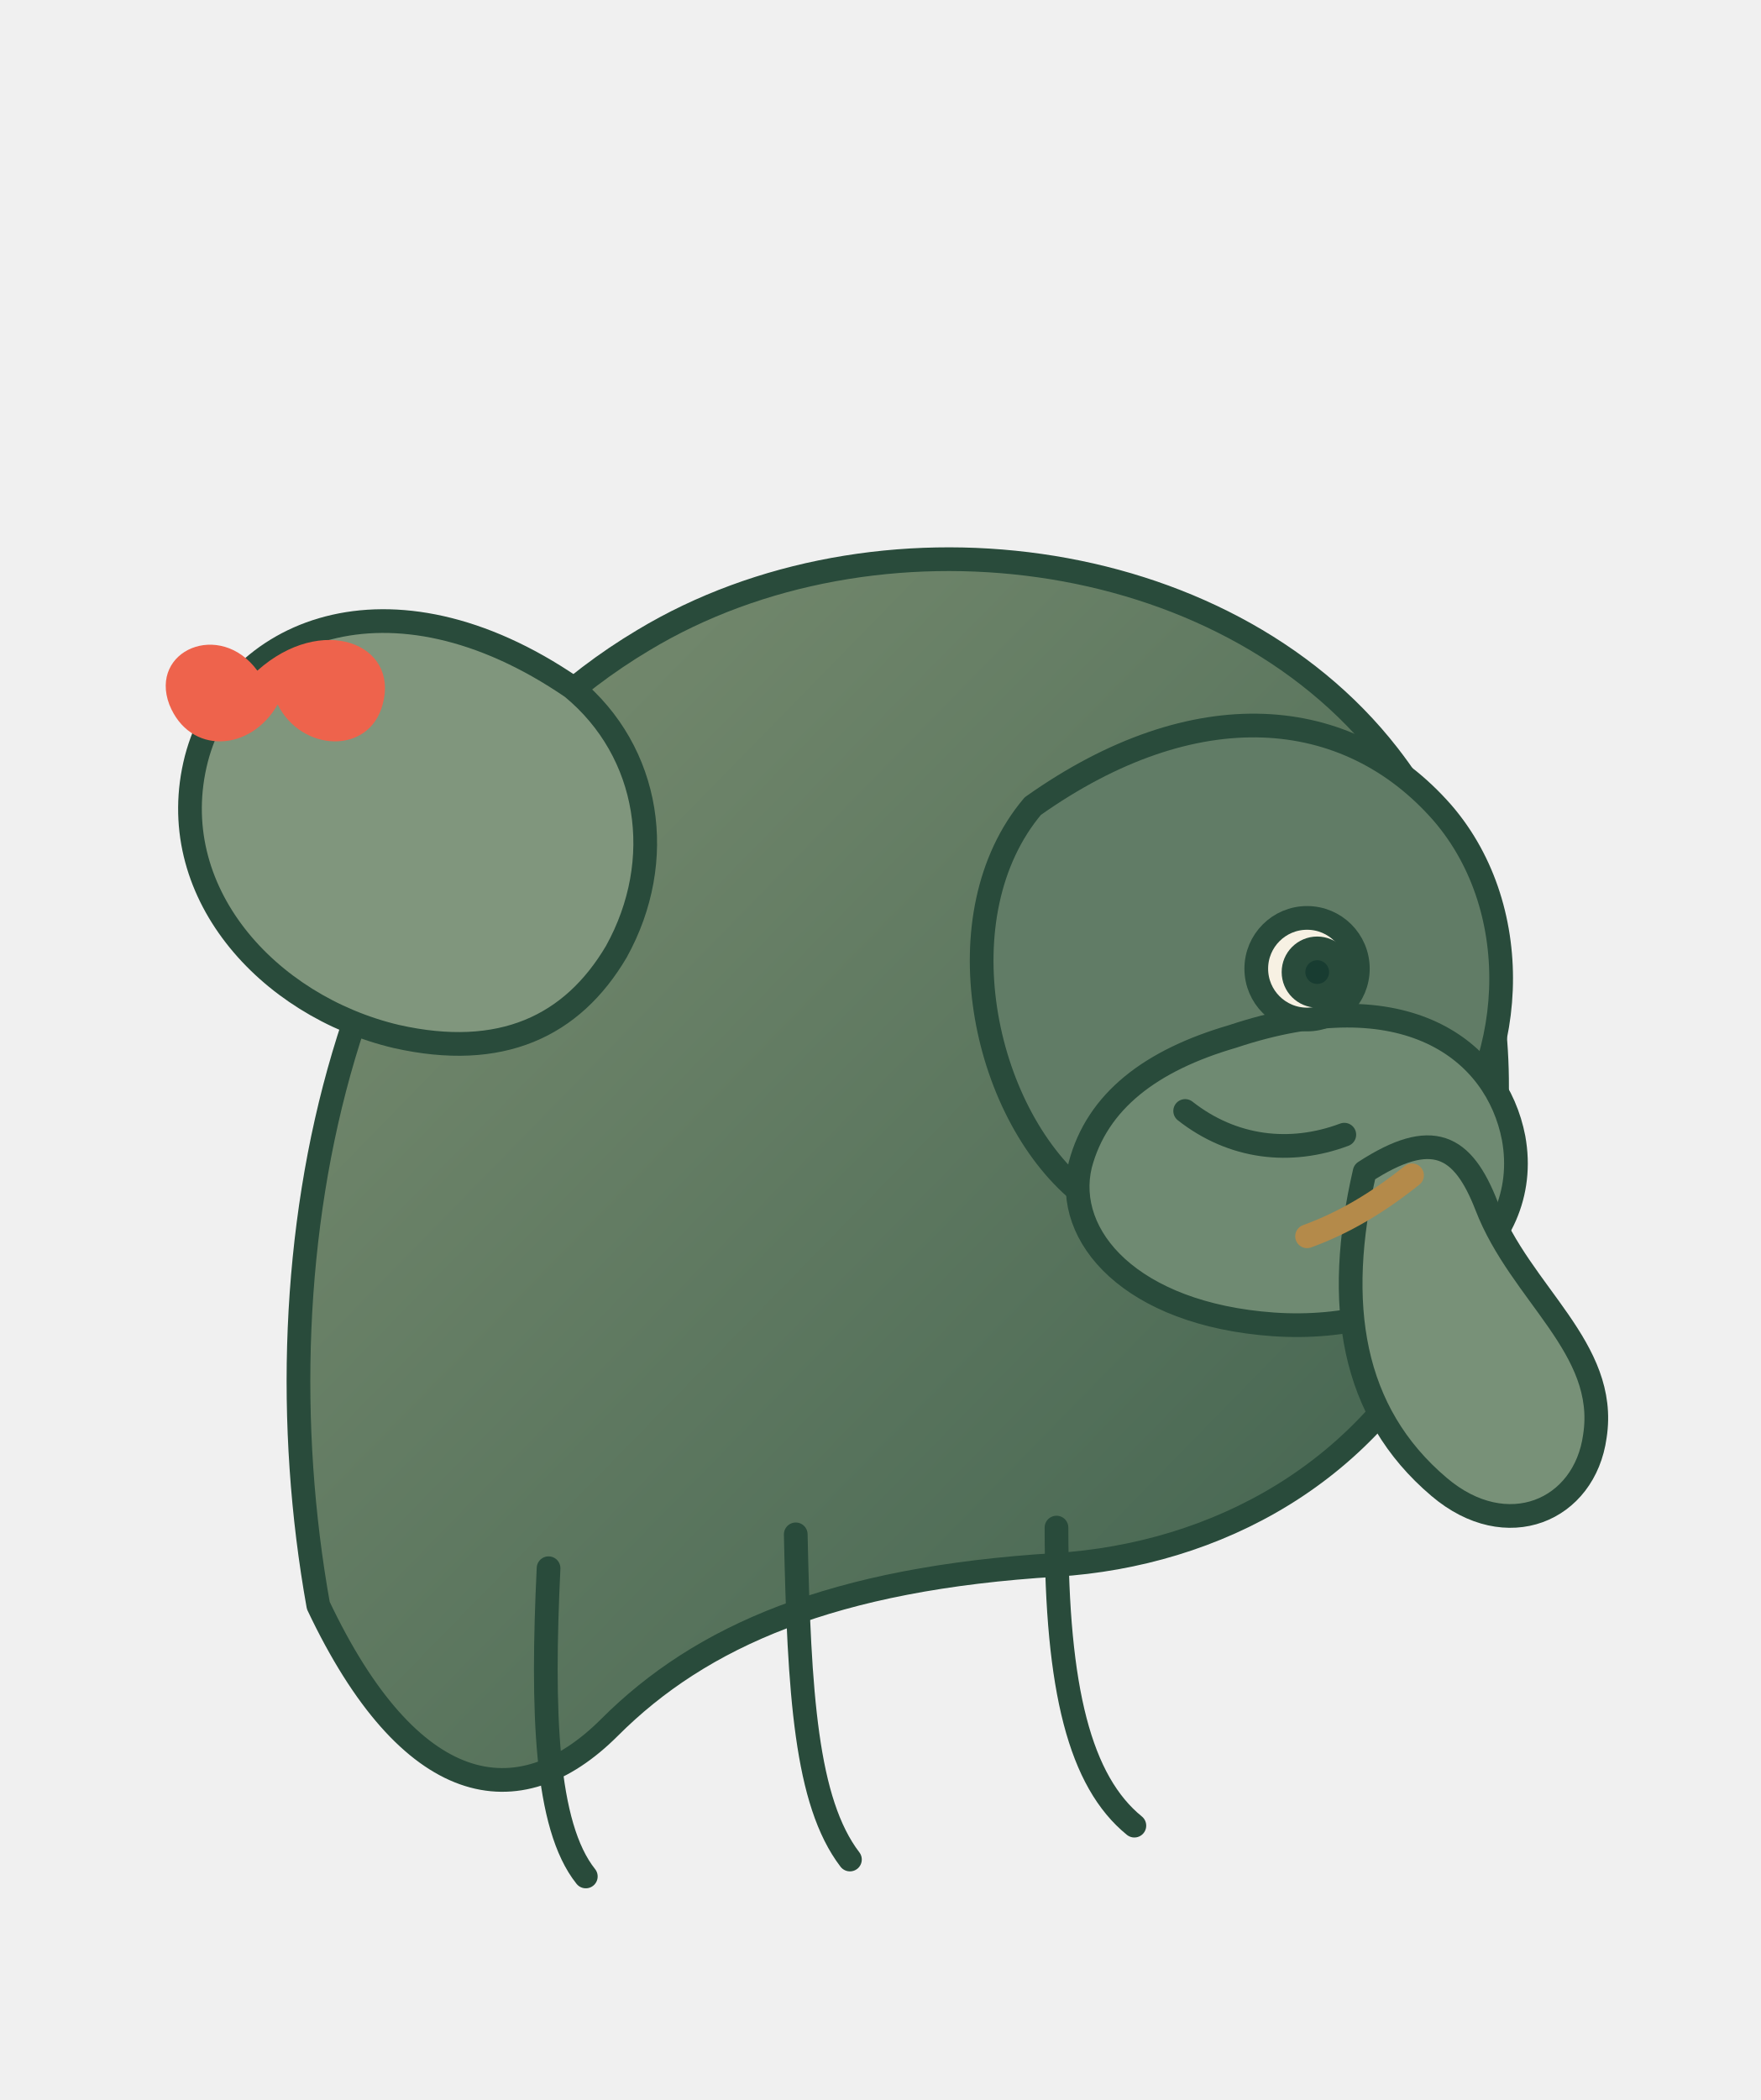
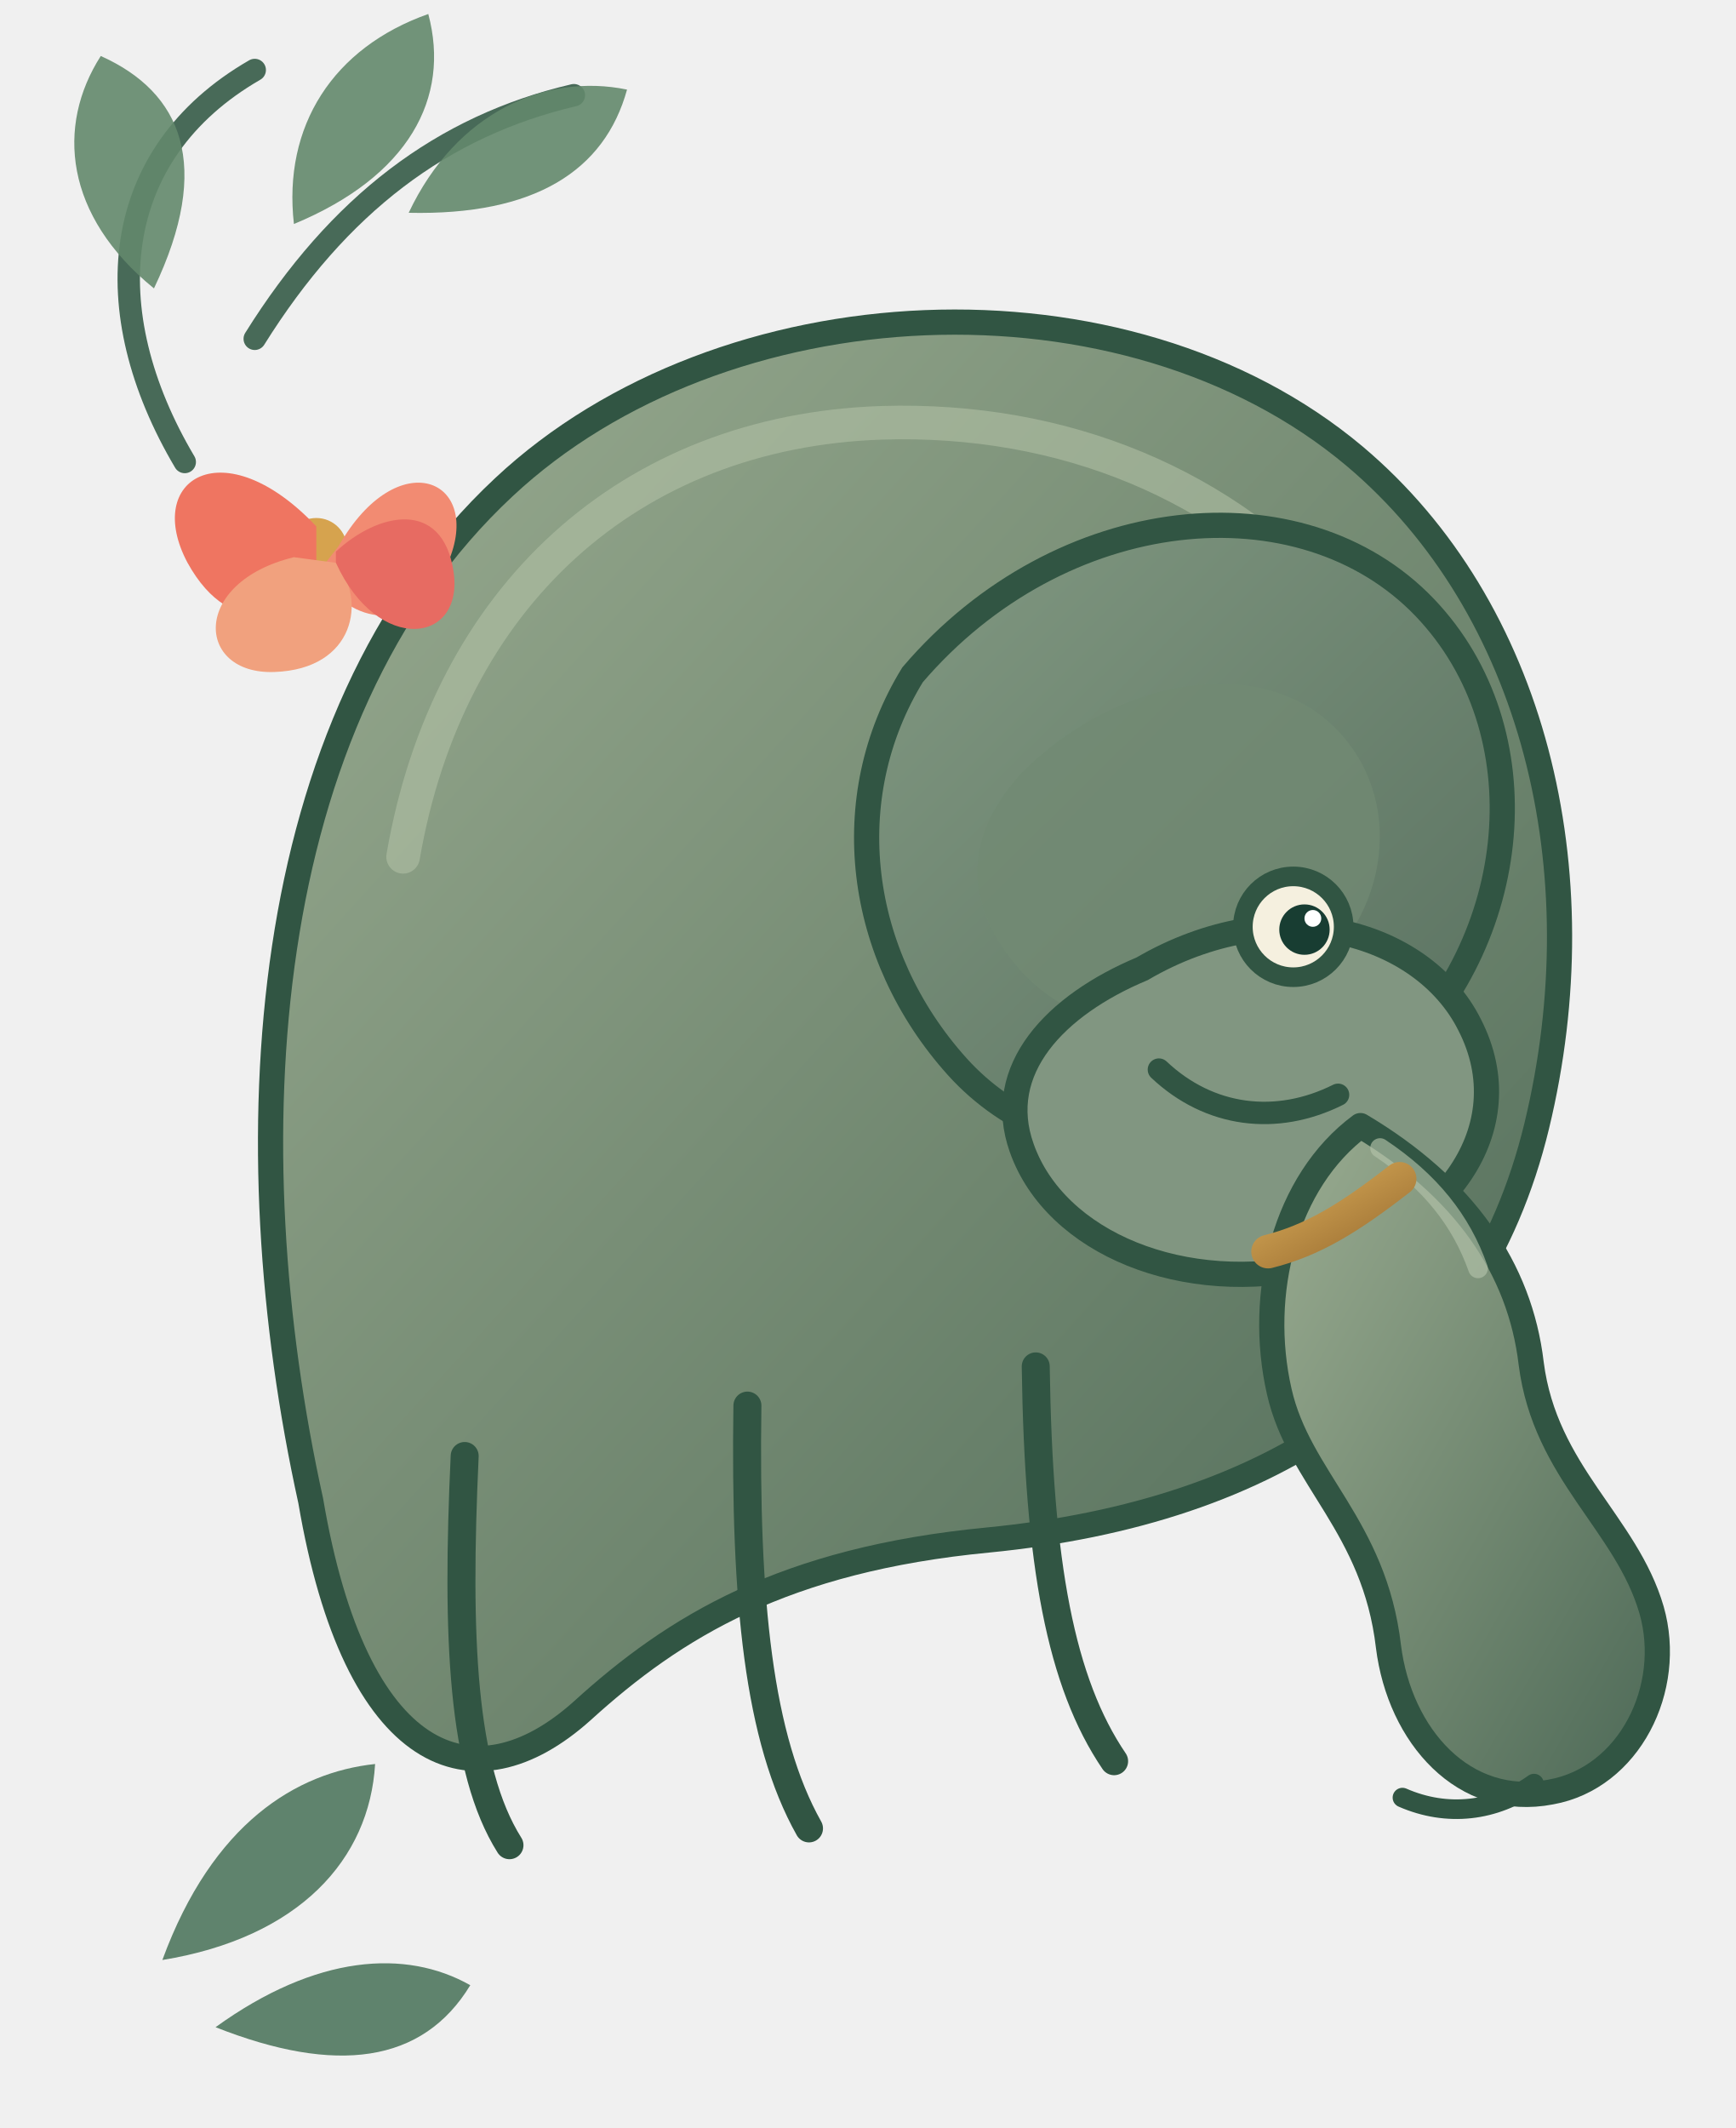
- <svg xmlns="http://www.w3.org/2000/svg" viewBox="0 0 520 620">
+ <svg xmlns="http://www.w3.org/2000/svg" viewBox="0 0 620 760">
  <defs>
-     <linearGradient id="g" x1="0" y1="0" x2="1" y2="1">
-       <stop stop-color="#7c8f72" />
-       <stop offset="1" stop-color="#3e604d" />
+     <linearGradient id="skin" x1="0" y1="0" x2="1" y2="1">
+       <stop stop-color="#9aac91" />
+       <stop offset=".58" stop-color="#6f866f" />
+       <stop offset="1" stop-color="#4d6957" />
+     </linearGradient>
+     <linearGradient id="ear" x1="0" y1="0" x2="1" y2="1">
+       <stop stop-color="#829982" />
+       <stop offset="1" stop-color="#58705f" />
+     </linearGradient>
+     <linearGradient id="gold" x1="0" y1="0" x2="1" y2="1">
+       <stop stop-color="#d7aa58" />
+       <stop offset="1" stop-color="#9b6e31" />
    </linearGradient>
  </defs>
-   <g fill="none" stroke="#294b3b" stroke-width="7" stroke-linecap="round" stroke-linejoin="round">
-     <path fill="url(#g)" d="M94 474c-19-106 7-232 96-285 68-41 171-29 220 34 35 45 42 112 18 163-23 49-69 73-116 76-66 4-105 21-132 48-27 27-59 21-86-36z" />
-     <path fill="#617c66" d="M305 238c48-34 93-30 121 2 25 29 22 76-3 103-29 31-73 35-104 9-29-24-41-82-14-114z" />
-     <path fill="#6f8a72" d="M364 306c51-17 78 4 83 30 6 33-28 58-71 55-42-3-62-26-57-47 5-19 21-31 45-38z" />
-     <path fill="#789178" d="M403 346c-9 39-4 71 22 93 20 17 43 7 46-15 4-26-22-42-32-68-7-18-16-23-36-10z" />
-     <path fill="#80967d" d="M169 203c-54-37-101-17-111 21-10 39 21 73 59 82 31 7 52-3 65-25 15-27 10-59-13-78z" />
-     <circle fill="#f7f1e3" cx="386" cy="286" r="15" />
-     <circle fill="#183c31" cx="389" cy="287" r="7" />
-     <path d="M350 328c14 11 31 13 47 7" />
-     <path d="M162 463c-2 42-1 76 11 91" />
-     <path d="M235 453c1 47 3 79 16 96" />
-     <path d="M312 451c0 48 7 75 23 88" />
-     <path stroke="#b48a4a" d="M417 347c-10 8-20 14-31 18" />
+   <g opacity=".9" fill="none" stroke="#355b47" stroke-linecap="round" stroke-width="8">
+     <path d="M66 165C34 111 39 55 91 25" />
+     <path d="M91 121C121 73 158 45 205 34" />
  </g>
-   <g fill="#ee634c">
-     <path d="M76 198c-11-15-32-6-26 10 6 15 24 14 32 0 7 14 27 15 31 0 5-18-18-27-37-10z" />
+   <g fill="#63886c" opacity=".9">
+     <path d="M55 103C23 77 20 45 36 20c29 13 40 39 19 83z" />
+     <path d="M105 80C101 45 119 17 153 5c8 30-7 58-48 75z" />
+     <path d="M146 76c17-36 49-50 78-44-8 29-33 45-78 44z" />
  </g>
+   <path d="M111 536C83 409 91 257 180 174c78-73 222-80 304-11 64 54 87 148 65 239-22 91-94 138-196 148-73 7-112 31-145 61-39 35-81 19-97-75z" fill="url(#skin)" stroke="#315543" stroke-width="9" stroke-linejoin="round" />
+   <path d="M144 306C160 213 225 154 315 151c65-2 123 22 163 68" fill="none" stroke="#b5c3a8" stroke-opacity=".55" stroke-width="12" stroke-linecap="round" />
+   <path d="M326 241c53-62 139-70 183-24 42 44 35 119-13 163-46 42-117 42-154 1-36-40-43-96-16-140z" fill="url(#ear)" stroke="#315543" stroke-width="9" />
+   <path d="M365 276c34-34 85-43 112-16 25 25 20 67-11 91-32 25-77 23-102-5-20-23-20-47 1-70z" fill="#718a73" opacity=".75" />
+   <path d="M408 346c48-28 100-14 117 20 19 37-9 75-55 86-47 11-93-8-105-42-10-28 12-51 43-64z" fill="#819681" stroke="#315543" stroke-width="9" />
+   <g id="trunk" transform-origin="493px 413px">
+     <path d="M486 402c37 22 57 51 61 85 5 39 34 57 43 88 8 28-8 60-36 65-31 6-54-20-58-52-5-43-32-60-39-91-8-35 2-75 29-95z" fill="url(#skin)" stroke="#315543" stroke-width="9" stroke-linejoin="round" />
+     <path d="M493 410c18 12 29 26 35 43" fill="none" stroke="#b2c1a9" stroke-width="7" stroke-linecap="round" opacity=".65" />
+     <path d="M501 642c16 7 33 5 47-5" fill="none" stroke="#315543" stroke-width="7" stroke-linecap="round" />
+   </g>
+   <circle cx="462" cy="331" r="18" fill="#f5f0df" stroke="#315543" stroke-width="7" />
+   <circle cx="466" cy="332" r="9" fill="#183d32" />
+   <circle cx="469" cy="328" r="3" fill="#fff" />
+   <path d="M414 382c18 17 42 20 64 9" fill="none" stroke="#315543" stroke-width="8" stroke-linecap="round" />
+   <path d="M500 421c-18 14-31 22-47 26" fill="none" stroke="url(#gold)" stroke-width="12" stroke-linecap="round" />
+   <g fill="none" stroke="#315543" stroke-width="10" stroke-linecap="round">
+     <path d="M166 520c-3 65-1 112 16 139" />
+     <path d="M267 502c-1 70 4 119 22 151" />
+     <path d="M370 488c1 71 9 113 28 141" />
+   </g>
+   <g transform="translate(113 196)">
+     <circle cx="0" cy="0" r="11" fill="#d6a34e" />
+     <path d="M0-8C-33-43-62-25-46 5-30 34-6 24 0 8z" fill="#ef7561" />
+     <path d="M8-1C29-38 60-25 47 5 34 34 9 25 1 8z" fill="#f28b72" />
+     <path d="M-8 3C-45 12-43 45-15 44 14 43 18 18 7 5z" fill="#f1a17e" />
+     <path d="M7 5C22 38 53 34 49 8 45-18 22-13 7 1z" fill="#e76b62" />
+   </g>
+   <g fill="#4f775e" opacity=".9">
+     <path d="M58 700c18-49 48-67 76-70-2 34-27 62-76 70z" />
+     <path d="M77 724c36-26 68-28 91-15-17 28-48 32-91 15z" />
+   </g>
+   <style>
+ #trunk{animation:trunkWave 4.8s ease-in-out infinite;transform-box:fill-box;transform-origin:top left}
+ @keyframes trunkWave{0%,100%{transform:rotate(0deg)}48%{transform:rotate(-3deg)}58%{transform:rotate(-8deg)}72%{transform:rotate(-2deg)}}
+ @media (prefers-reduced-motion:reduce){#trunk{animation:none}}
+ </style>
</svg>
